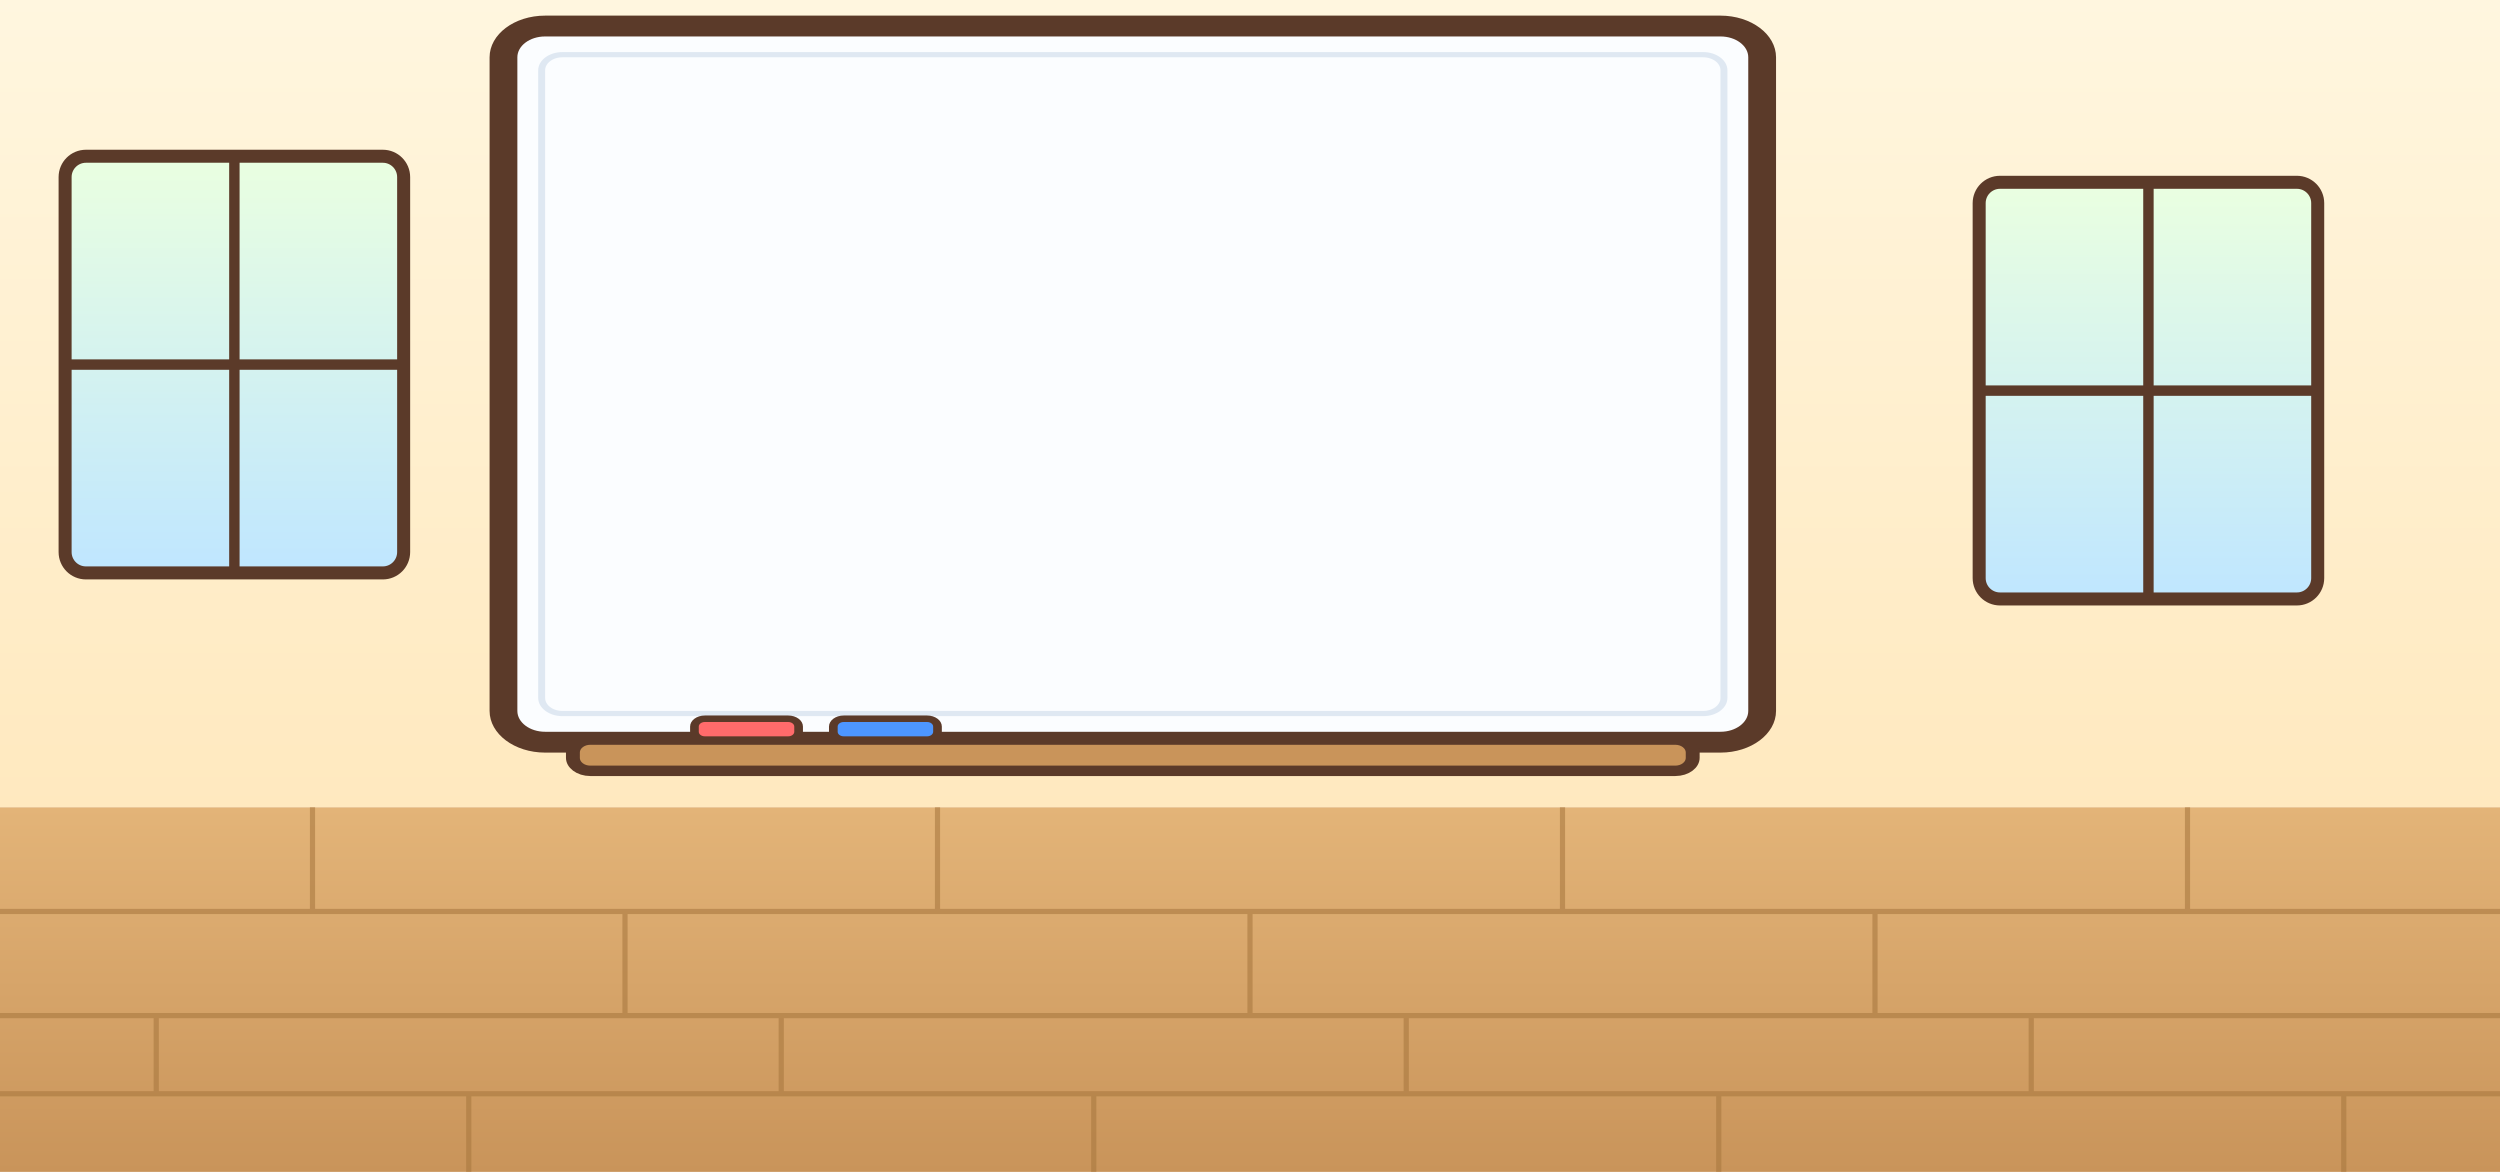
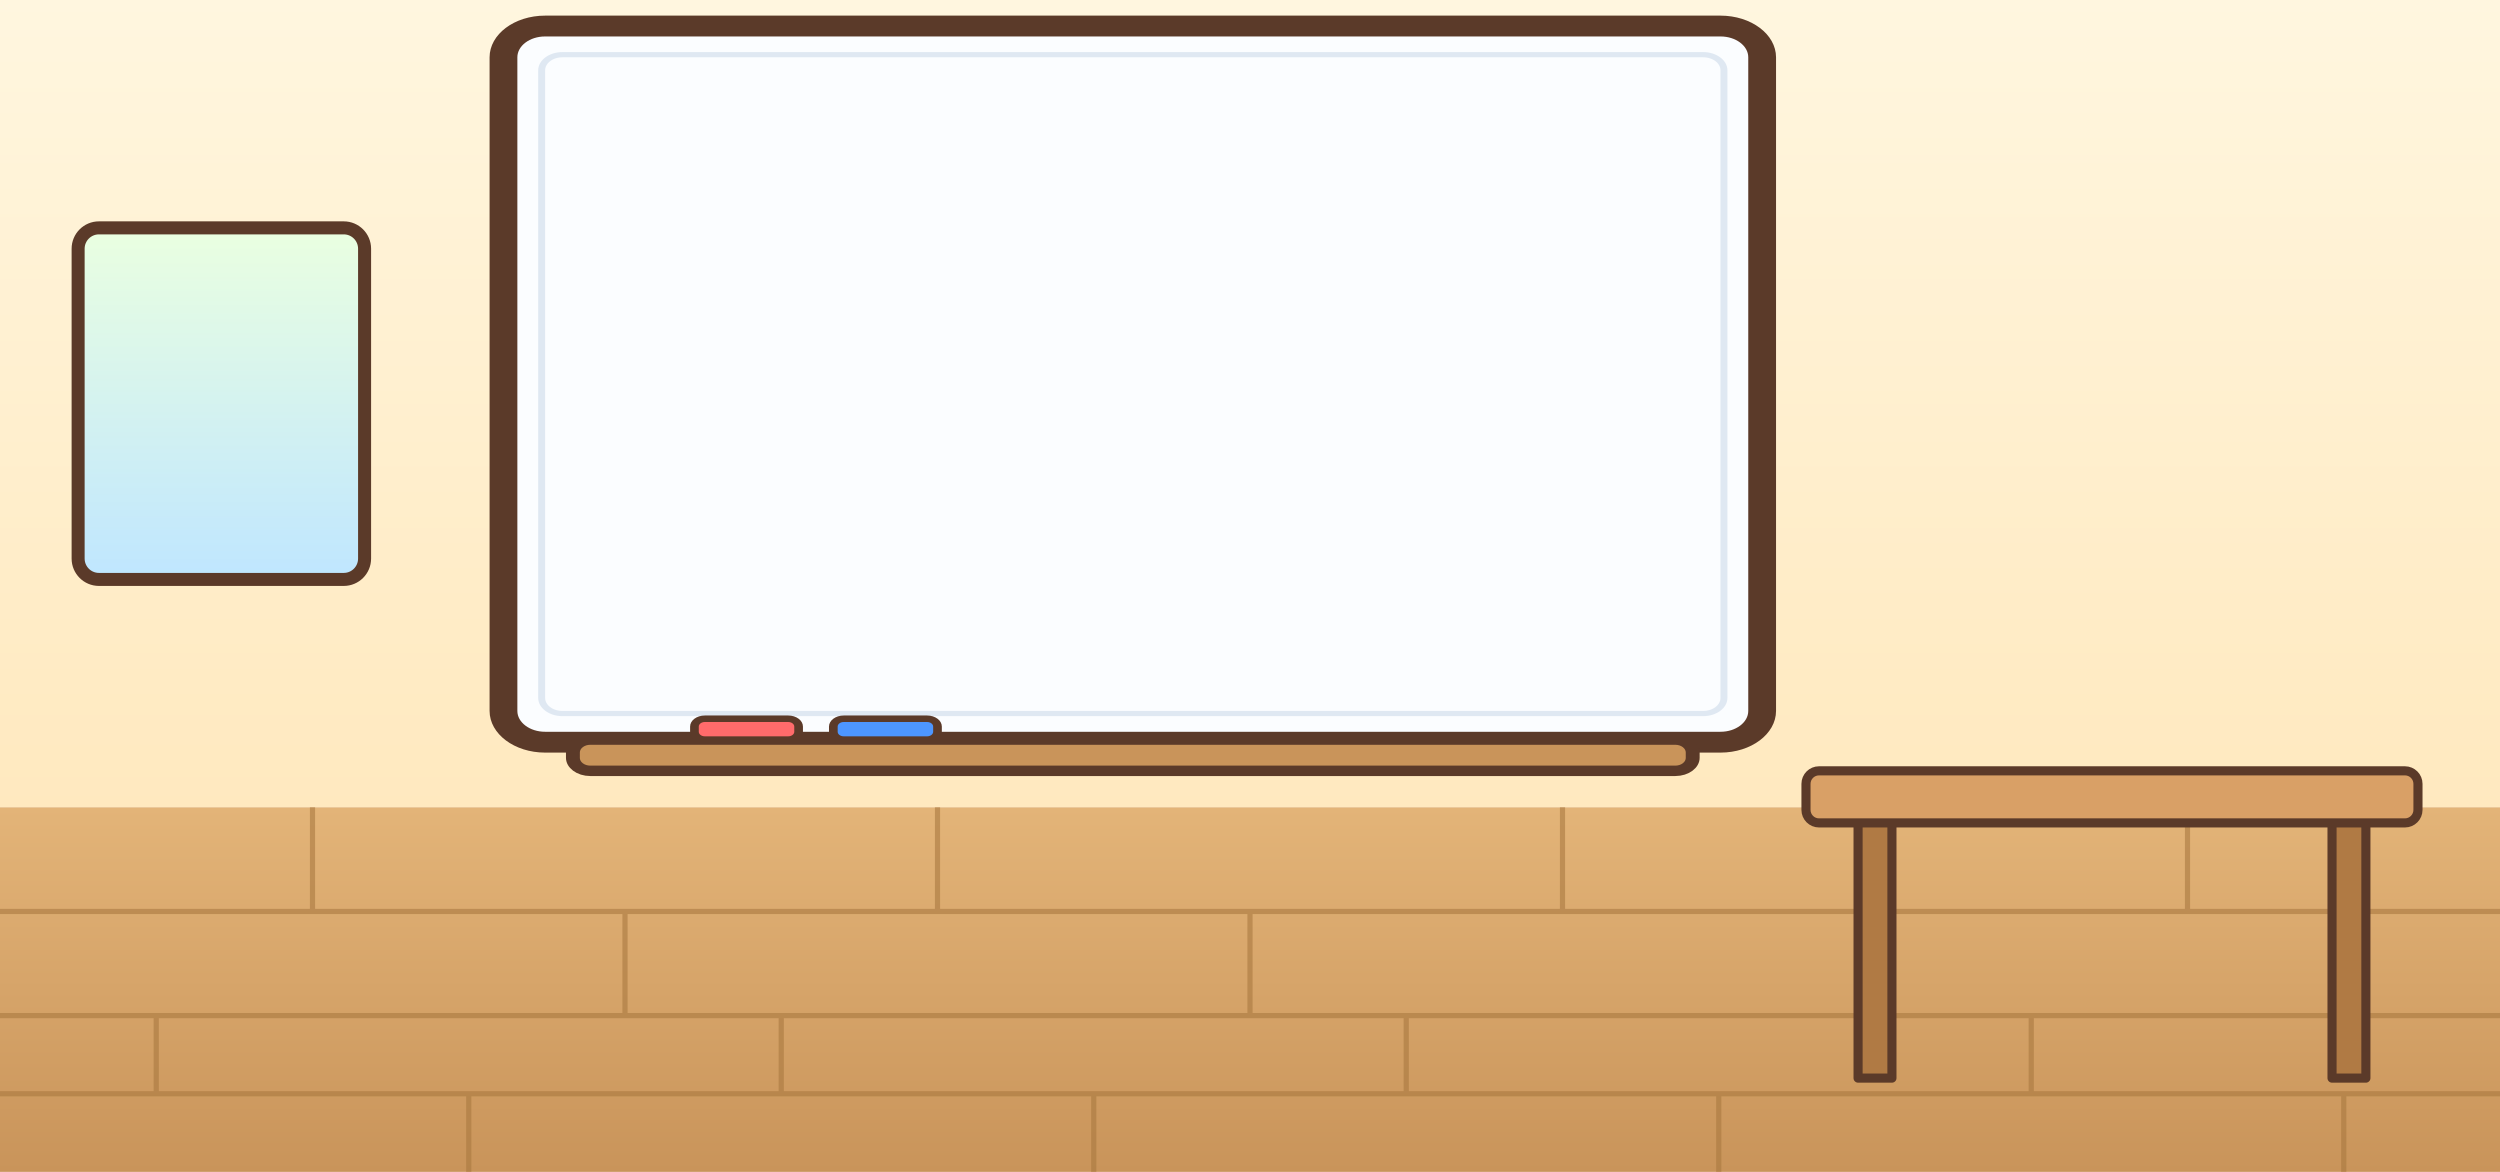
<svg xmlns="http://www.w3.org/2000/svg" viewBox="0 0 1920 900">
  <defs>
    <linearGradient id="wall" x1="0" y1="0" x2="0" y2="1">
      <stop offset="0" stop-color="#fff6df" />
      <stop offset="1" stop-color="#ffe9bf" />
    </linearGradient>
    <linearGradient id="floor" x1="0" y1="0" x2="0" y2="1">
      <stop offset="0" stop-color="#e3b478" />
      <stop offset="1" stop-color="#c9945a" />
    </linearGradient>
    <radialGradient id="rug" cx="0.5" cy="0.5" r="0.5">
      <stop offset="0" stop-color="#a8e0ff" />
      <stop offset="1" stop-color="#6fbfea" />
    </radialGradient>
    <linearGradient id="glass" x1="0" y1="0" x2="0" y2="1">
      <stop offset="0" stop-color="#eaffe0" />
      <stop offset="1" stop-color="#bfe6ff" />
    </linearGradient>
  </defs>
  <rect width="1920" height="620" fill="url(#wall)" />
  <rect y="620" width="1920" height="280" fill="url(#floor)" />
-   <rect x="50" y="120" width="260" height="320" rx="16" fill="url(#glass)" stroke="#5b3a29" stroke-width="10" />
-   <line x1="180" y1="120" x2="180" y2="440" stroke="#5b3a29" stroke-width="8" />
-   <line x1="50" y1="280" x2="310" y2="280" stroke="#5b3a29" stroke-width="8" />
-   <rect x="1520" y="140" width="260" height="320" rx="16" fill="url(#glass)" stroke="#5b3a29" stroke-width="10" />
-   <line x1="1650" y1="140" x2="1650" y2="460" stroke="#5b3a29" stroke-width="8" />
-   <line x1="1520" y1="300" x2="1780" y2="300" stroke="#5b3a29" stroke-width="8" />
+   <rect x="60" y="175" width="220" height="270" rx="16" fill="url(#glass)" stroke="#5b3a29" stroke-width="10" />
  <g stroke="#a9783f" stroke-width="4" opacity="0.6">
    <line x1="0" y1="700" x2="1920" y2="700" />
    <line x1="0" y1="780" x2="1920" y2="780" />
    <line x1="0" y1="840" x2="1920" y2="840" />
    <path d="M240 620V700M720 620V700M1200 620V700M1680 620V700M480 700V780M960 700V780M1440 700V780M120 780V840M600 780V840M1080 780V840M1560 780V840M360 840V900M840 840V900M1320 840V900M1800 840V900" fill="none" />
+   </g>
+   <g stroke="#5b3a29" stroke-width="7" stroke-linejoin="round">
+     <rect x="1427" y="628" width="26" height="200" fill="#b07a44" />
+     <rect x="1791" y="628" width="26" height="200" fill="#b07a44" />
+     <rect x="1387" y="592" width="470" height="40" rx="10" fill="#d9a066" />
  </g>
  <g transform="scale(1.33333 1)" stroke="#5b3a29" stroke-linejoin="round">
    <rect x="290" y="20" width="725" height="550" rx="24" fill="#fbfdff" stroke-width="16" />
    <rect x="312" y="42" width="681" height="506" rx="12" fill="none" stroke="#dfe8f2" stroke-width="4" />
    <rect x="330" y="568" width="645" height="24" rx="10" fill="#c9945a" stroke-width="8" />
    <rect x="400" y="552" width="60" height="16" rx="6" fill="#ff6b6b" stroke-width="5" />
    <rect x="480" y="552" width="60" height="16" rx="6" fill="#4d96ff" stroke-width="5" />
  </g>
</svg>
